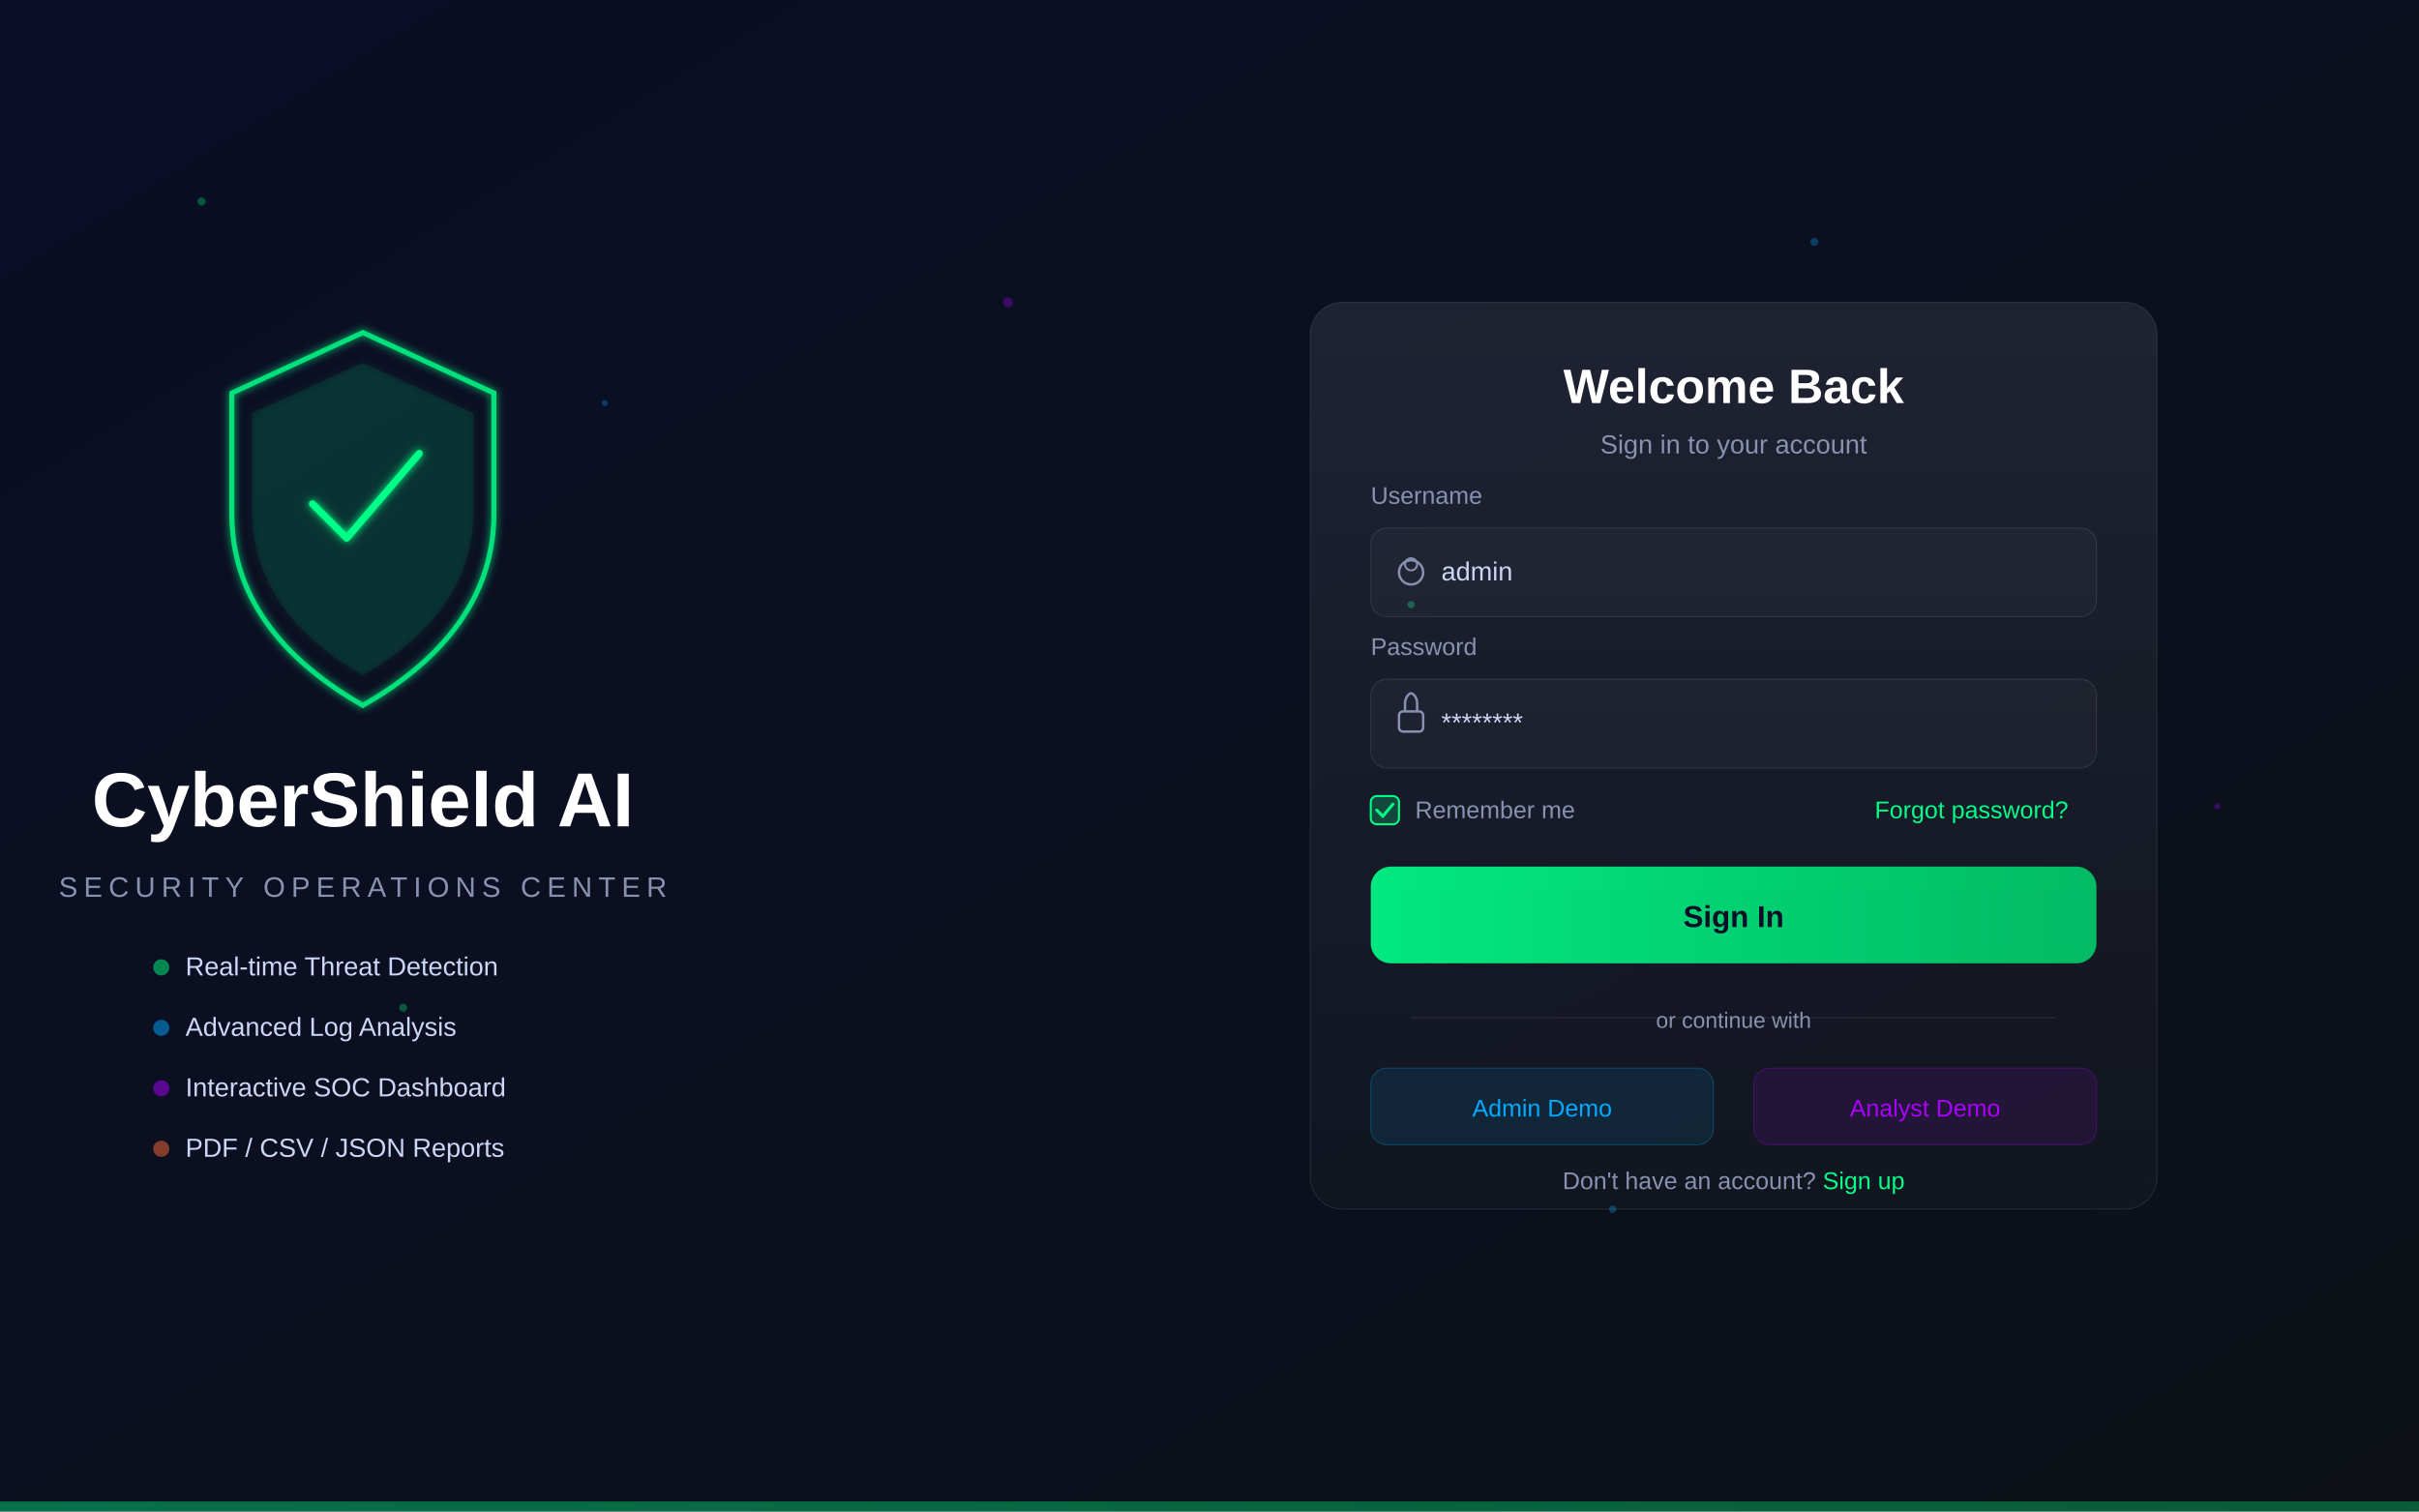
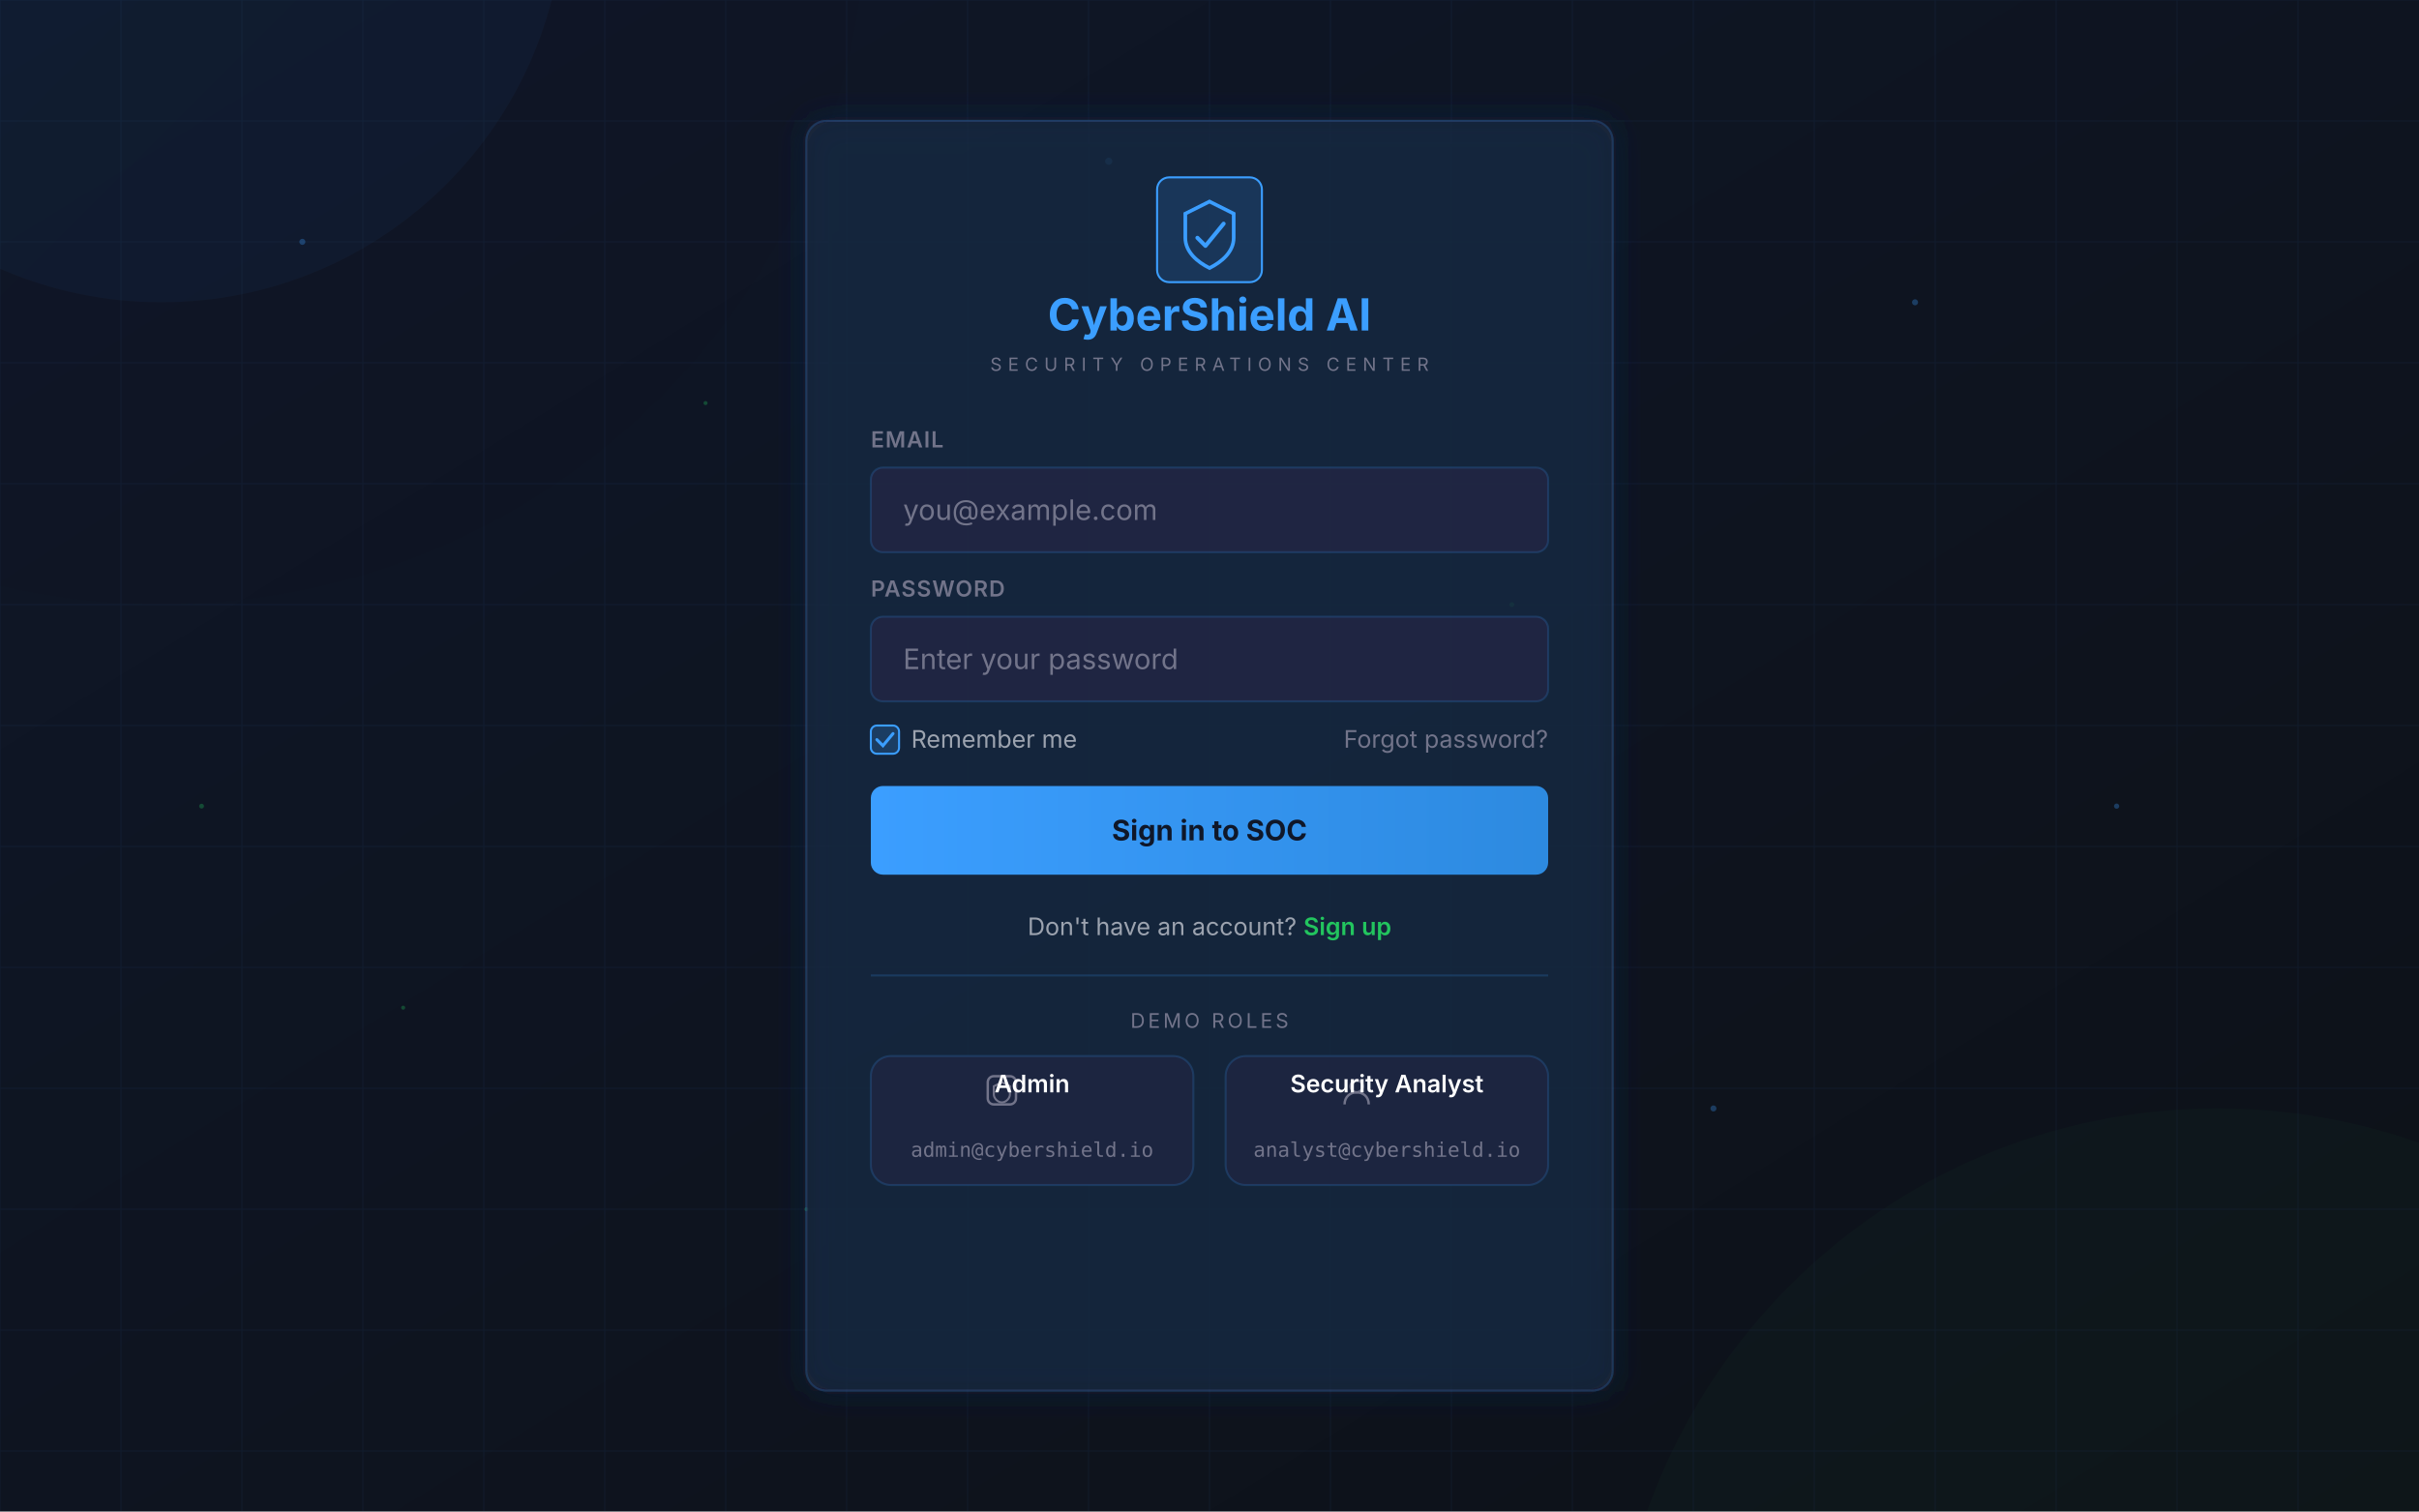
<svg xmlns="http://www.w3.org/2000/svg" viewBox="0 0 1200 750">
  <defs>
-     <linearGradient id="loginBg" x1="0%" y1="0%" x2="100%" y2="100%">
-       <stop offset="0%" style="stop-color:#0a0e27;stop-opacity:1" />
-       <stop offset="100%" style="stop-color:#0d1117;stop-opacity:1" />
+     <linearGradient id="bg" x1="0%" y1="0%" x2="100%" y2="100%">
+       <stop offset="0%" style="stop-color:#0f1729" />
+       <stop offset="100%" style="stop-color:#0d1117" />
    </linearGradient>
-     <linearGradient id="formGrad" x1="0%" y1="0%" x2="0%" y2="100%">
-       <stop offset="0%" style="stop-color:rgba(255,255,255,0.08);stop-opacity:1" />
-       <stop offset="100%" style="stop-color:rgba(255,255,255,0.02);stop-opacity:1" />
-     </linearGradient>
-     <linearGradient id="btnGrad" x1="0%" y1="0%" x2="100%" y2="0%">
-       <stop offset="0%" style="stop-color:#00ff88;stop-opacity:1" />
-       <stop offset="100%" style="stop-color:#00cc6a;stop-opacity:1" />
-     </linearGradient>
-     <filter id="inputGlow">
-       <feGaussianBlur stdDeviation="2" result="coloredBlur" />
+     <filter id="glow">
+       <feGaussianBlur stdDeviation="4" result="blur" />
      <feMerge>
-         <feMergeNode in="coloredBlur" />
+         <feMergeNode in="blur" />
        <feMergeNode in="SourceGraphic" />
      </feMerge>
    </filter>
+     <filter id="softGlow">
+       <feGaussianBlur stdDeviation="8" result="blur" />
+       <feMerge>
+         <feMergeNode in="blur" />
+         <feMergeNode in="SourceGraphic" />
+       </feMerge>
+     </filter>
+     <linearGradient id="btnBg" x1="0%" y1="0%" x2="100%" y2="0%">
+       <stop offset="0%" style="stop-color:#3b9eff" />
+       <stop offset="100%" style="stop-color:#2d8ae0" />
+     </linearGradient>
  </defs>
-   <rect width="1200" height="750" fill="url(#loginBg)" />
+   <rect width="1200" height="750" fill="url(#bg)" />
+   <g opacity="0.06" stroke="#3b9eff" stroke-width="0.5">
+     <line x1="0" y1="0" x2="0" y2="750" />
+     <line x1="60" y1="0" x2="60" y2="750" />
+     <line x1="120" y1="0" x2="120" y2="750" />
+     <line x1="180" y1="0" x2="180" y2="750" />
+     <line x1="240" y1="0" x2="240" y2="750" />
+     <line x1="300" y1="0" x2="300" y2="750" />
+     <line x1="360" y1="0" x2="360" y2="750" />
+     <line x1="420" y1="0" x2="420" y2="750" />
+     <line x1="480" y1="0" x2="480" y2="750" />
+     <line x1="540" y1="0" x2="540" y2="750" />
+     <line x1="600" y1="0" x2="600" y2="750" />
+     <line x1="660" y1="0" x2="660" y2="750" />
+     <line x1="720" y1="0" x2="720" y2="750" />
+     <line x1="780" y1="0" x2="780" y2="750" />
+     <line x1="840" y1="0" x2="840" y2="750" />
+     <line x1="900" y1="0" x2="900" y2="750" />
+     <line x1="960" y1="0" x2="960" y2="750" />
+     <line x1="1020" y1="0" x2="1020" y2="750" />
+     <line x1="1080" y1="0" x2="1080" y2="750" />
+     <line x1="1140" y1="0" x2="1140" y2="750" />
+     <line x1="0" y1="0" x2="1200" y2="0" />
+     <line x1="0" y1="60" x2="1200" y2="60" />
+     <line x1="0" y1="120" x2="1200" y2="120" />
+     <line x1="0" y1="180" x2="1200" y2="180" />
+     <line x1="0" y1="240" x2="1200" y2="240" />
+     <line x1="0" y1="300" x2="1200" y2="300" />
+     <line x1="0" y1="360" x2="1200" y2="360" />
+     <line x1="0" y1="420" x2="1200" y2="420" />
+     <line x1="0" y1="480" x2="1200" y2="480" />
+     <line x1="0" y1="540" x2="1200" y2="540" />
+     <line x1="0" y1="600" x2="1200" y2="600" />
+     <line x1="0" y1="660" x2="1200" y2="660" />
+     <line x1="0" y1="720" x2="1200" y2="720" />
+   </g>
+   <circle cx="80" cy="-50" r="350" fill="url(#bg)" opacity="0.08">
+     <animate attributeName="cx" values="80;160;80" dur="12s" repeatCount="indefinite" fill="freeze" />
+     <animate attributeName="cy" values="-50;10;-50" dur="12s" repeatCount="indefinite" fill="freeze" />
+   </circle>
+   <circle cx="80" cy="-50" r="200" fill="#3b9eff" opacity="0.04">
+     <animate attributeName="cx" values="80;160;80" dur="12s" repeatCount="indefinite" fill="freeze" />
+     <animate attributeName="cy" values="-50;10;-50" dur="12s" repeatCount="indefinite" fill="freeze" />
+   </circle>
+   <circle cx="1100" cy="850" r="300" fill="#22c55e" opacity="0.03">
+     <animate attributeName="cx" values="1100;1040;1100" dur="15s" repeatCount="indefinite" fill="freeze" />
+     <animate attributeName="cy" values="850;810;850" dur="15s" repeatCount="indefinite" fill="freeze" />
+   </circle>
  <g opacity="0.3">
-     <circle cx="100" cy="100" r="2" fill="#00ff88">
-       <animate attributeName="cx" values="100;120;100" dur="4s" repeatCount="indefinite" />
-       <animate attributeName="cy" values="100;80;100" dur="3s" repeatCount="indefinite" />
+     <circle cx="150" cy="120" r="1.5" fill="#3b9eff">
+       <animate attributeName="cy" values="120;100;120" dur="3s" repeatCount="indefinite" />
    </circle>
-     <circle cx="300" cy="200" r="1.5" fill="#00aaff">
-       <animate attributeName="cx" values="300;280;300" dur="3.5s" repeatCount="indefinite" />
-       <animate attributeName="cy" values="200;220;200" dur="4.5s" repeatCount="indefinite" />
+     <circle cx="350" cy="200" r="1" fill="#22c55e">
+       <animate attributeName="cy" values="200;220;200" dur="4s" repeatCount="indefinite" />
    </circle>
-     <circle cx="500" cy="150" r="2.5" fill="#aa00ff">
-       <animate attributeName="cx" values="500;520;500" dur="5s" repeatCount="indefinite" />
-       <animate attributeName="cy" values="150;130;150" dur="3.8s" repeatCount="indefinite" />
+     <circle cx="550" cy="80" r="1.8" fill="#3b9eff">
+       <animate attributeName="cy" values="80;60;80" dur="2.5s" repeatCount="indefinite" />
    </circle>
-     <circle cx="700" cy="300" r="1.8" fill="#00ff88">
-       <animate attributeName="cx" values="700;680;700" dur="4.2s" repeatCount="indefinite" />
-       <animate attributeName="cy" values="300;320;300" dur="5.2s" repeatCount="indefinite" />
+     <circle cx="750" cy="300" r="1.2" fill="#22c55e">
+       <animate attributeName="cy" values="300;320;300" dur="3.5s" repeatCount="indefinite" />
    </circle>
-     <circle cx="900" cy="120" r="2" fill="#00aaff">
-       <animate attributeName="cx" values="900;920;900" dur="3.8s" repeatCount="indefinite" />
-       <animate attributeName="cy" values="120;100;120" dur="4.8s" repeatCount="indefinite" />
+     <circle cx="950" cy="150" r="1.5" fill="#3b9eff">
+       <animate attributeName="cy" values="150;130;150" dur="2.8s" repeatCount="indefinite" />
    </circle>
-     <circle cx="1100" cy="400" r="1.5" fill="#aa00ff">
-       <animate attributeName="cx" values="1100;1080;1100" dur="4.5s" repeatCount="indefinite" />
-       <animate attributeName="cy" values="400;420;400" dur="3.2s" repeatCount="indefinite" />
+     <circle cx="200" cy="500" r="1" fill="#22c55e">
+       <animate attributeName="cy" values="500;520;500" dur="4.2s" repeatCount="indefinite" />
    </circle>
-     <circle cx="200" cy="500" r="2" fill="#00ff88">
-       <animate attributeName="cx" values="200;220;200" dur="5.5s" repeatCount="indefinite" />
-       <animate attributeName="cy" values="500;480;500" dur="4.2s" repeatCount="indefinite" />
+     <circle cx="1050" cy="400" r="1.3" fill="#3b9eff">
+       <animate attributeName="cy" values="400;380;400" dur="3.2s" repeatCount="indefinite" />
    </circle>
-     <circle cx="800" cy="600" r="1.8" fill="#00aaff">
-       <animate attributeName="cx" values="800;780;800" dur="3.2s" repeatCount="indefinite" />
-       <animate attributeName="cy" values="600;620;600" dur="5.8s" repeatCount="indefinite" />
+     <circle cx="400" cy="600" r="1" fill="#22c55e">
+       <animate attributeName="cy" values="600;620;600" dur="5s" repeatCount="indefinite" />
+     </circle>
+     <circle cx="850" cy="550" r="1.5" fill="#3b9eff">
+       <animate attributeName="cy" values="550;530;550" dur="3.8s" repeatCount="indefinite" />
+     </circle>
+     <circle cx="100" cy="400" r="1.2" fill="#22c55e">
+       <animate attributeName="cy" values="400;420;400" dur="4.5s" repeatCount="indefinite" />
    </circle>
  </g>
-   <g transform="translate(100, 150)">
-     <g filter="url(#inputGlow)">
-       <path d="M80 15 L145 45 L145 105 C145 150 115 180 80 200 C45 180 15 150 15 105 L15 45 Z" fill="none" stroke="#00ff88" stroke-width="2.5" opacity="0.8" />
-       <path d="M80 30 L135 55 L135 103 C135 142 110 168 80 185 C50 168 25 142 25 103 L25 55 Z" fill="#00ff88" opacity="0.08" />
-       <path d="M55 100 L72 117 L108 75" fill="none" stroke="#00ff88" stroke-width="3.5" stroke-linecap="round" stroke-linejoin="round" />
+   <g transform="translate(400, 60)">
+     <rect width="400" height="630" rx="10" fill="rgba(24,30,58,0.55)" stroke="rgba(59,158,255,0.18)" stroke-width="1" filter="url(#softGlow)" />
+     <rect width="400" height="630" rx="10" fill="rgba(255,255,255,0.03)" />
+     <g transform="translate(174, 28)">
+       <rect width="52" height="52" rx="6" fill="rgba(59,158,255,0.15)" stroke="#3b9eff" stroke-width="1">
+         <animate attributeName="stroke-opacity" values="0.6;1;0.6" dur="2s" repeatCount="indefinite" />
+       </rect>
+       <path d="M26 12 L38 18 L38 30 C38 37 32 42 26 45 C20 42 14 37 14 30 L14 18 Z" fill="none" stroke="#3b9eff" stroke-width="1.8" />
+       <path d="M20 30 L24 34 L33 23" fill="none" stroke="#3b9eff" stroke-width="2" stroke-linecap="round" stroke-linejoin="round" />
    </g>
-     <text x="80" y="260" font-family="'Segoe UI', Arial, sans-serif" font-size="38" font-weight="700" fill="white" text-anchor="middle">CyberShield AI</text>
-     <text x="80" y="295" font-family="'Segoe UI', Arial, sans-serif" font-size="14" fill="#8892b0" text-anchor="middle" letter-spacing="3">SECURITY OPERATIONS CENTER</text>
-     <g transform="translate(-30, 330)">
-       <circle cx="10" cy="0" r="4" fill="#00ff88" opacity="0.5" />
-       <text x="22" y="4" font-family="'Segoe UI', Arial, sans-serif" font-size="13" fill="#ccd6f6">Real-time Threat Detection</text>
-       <circle cx="10" cy="30" r="4" fill="#00aaff" opacity="0.5" />
-       <text x="22" y="34" font-family="'Segoe UI', Arial, sans-serif" font-size="13" fill="#ccd6f6">Advanced Log Analysis</text>
-       <circle cx="10" cy="60" r="4" fill="#aa00ff" opacity="0.5" />
-       <text x="22" y="64" font-family="'Segoe UI', Arial, sans-serif" font-size="13" fill="#ccd6f6">Interactive SOC Dashboard</text>
-       <circle cx="10" cy="90" r="4" fill="#ff6b35" opacity="0.5" />
-       <text x="22" y="94" font-family="'Segoe UI', Arial, sans-serif" font-size="13" fill="#ccd6f6">PDF / CSV / JSON Reports</text>
+     <text x="200" y="104" font-family="Inter, 'Segoe UI', Arial, sans-serif" font-size="22" font-weight="700" fill="#3b9eff" text-anchor="middle" style="text-shadow:0 0 10px rgba(59,158,255,0.3)">CyberShield AI</text>
+     <text x="200" y="124" font-family="Inter, 'Segoe UI', Arial, sans-serif" font-size="9" fill="#72748a" text-anchor="middle" letter-spacing="3" text-transform="uppercase">SECURITY OPERATIONS CENTER</text>
+     <text x="32" y="162" font-family="Inter, 'Segoe UI', Arial, sans-serif" font-size="11" font-weight="600" fill="#72748a" letter-spacing="0.5">EMAIL</text>
+     <rect x="32" y="172" width="336" height="42" rx="6" fill="rgba(34,38,68,0.8)" stroke="rgba(59,158,255,0.18)" stroke-width="1" />
+     <text x="48" y="198" font-family="Inter, 'Segoe UI', Arial, sans-serif" font-size="14" fill="#72748a">you@example.com</text>
+     <text x="32" y="236" font-family="Inter, 'Segoe UI', Arial, sans-serif" font-size="11" font-weight="600" fill="#72748a" letter-spacing="0.5">PASSWORD</text>
+     <rect x="32" y="246" width="336" height="42" rx="6" fill="rgba(34,38,68,0.8)" stroke="rgba(59,158,255,0.18)" stroke-width="1" />
+     <text x="48" y="272" font-family="Inter, 'Segoe UI', Arial, sans-serif" font-size="14" fill="#72748a">Enter your password</text>
+     <g transform="translate(32, 300)">
+       <rect width="14" height="14" rx="3" fill="rgba(59,158,255,0.2)" stroke="#3b9eff" stroke-width="1" />
+       <path d="M3 7 L6 10 L11 4" fill="none" stroke="#3b9eff" stroke-width="1.5" stroke-linecap="round" />
+       <text x="20" y="11" font-family="Inter, 'Segoe UI', Arial, sans-serif" font-size="12" fill="#9ca3af">Remember me</text>
+     </g>
+     <text x="368" y="311" font-family="Inter, 'Segoe UI', Arial, sans-serif" font-size="12" fill="#72748a" text-anchor="end">Forgot password?</text>
+     <g transform="translate(32, 330)">
+       <rect width="336" height="44" rx="6" fill="url(#btnBg)" />
+       <text x="168" y="27" font-family="Inter, 'Segoe UI', Arial, sans-serif" font-size="14" font-weight="700" fill="#0f1729" text-anchor="middle">Sign in to SOC</text>
+     </g>
+     <text x="200" y="404" font-family="Inter, 'Segoe UI', Arial, sans-serif" font-size="12" fill="#9ca3af" text-anchor="middle">Don't have an account? <tspan fill="#22c55e" font-weight="600">Sign up</tspan>
+     </text>
+     <line x1="32" y1="424" x2="368" y2="424" stroke="rgba(59,158,255,0.18)" stroke-width="1" />
+     <text x="200" y="450" font-family="Inter, 'Segoe UI', Arial, sans-serif" font-size="10" fill="#72748a" text-anchor="middle" letter-spacing="1.5">DEMO ROLES</text>
+     <g transform="translate(32, 464)">
+       <rect width="160" height="64" rx="10" fill="rgba(34,38,68,0.6)" stroke="rgba(59,158,255,0.18)" stroke-width="1" />
+       <g transform="translate(58, 10)">
+         <rect width="14" height="14" rx="3" fill="none" stroke="#72748a" stroke-width="1.2" />
+         <path d="M7 3 L11 5 L11 9 C11 11 9 13 7 13 C5 13 3 11 3 9 L3 5 Z" fill="none" stroke="#72748a" stroke-width="1" />
+       </g>
+       <text x="80" y="18" font-family="Inter, 'Segoe UI', Arial, sans-serif" font-size="12" fill="white" text-anchor="middle" font-weight="600">Admin</text>
+       <text x="80" y="50" font-family="'JetBrains Mono', Consolas, monospace" font-size="10" fill="#72748a" text-anchor="middle">admin@cybershield.io</text>
+     </g>
+     <g transform="translate(208, 464)">
+       <rect width="160" height="64" rx="10" fill="rgba(34,38,68,0.6)" stroke="rgba(59,158,255,0.18)" stroke-width="1" />
+       <g transform="translate(58, 10)">
+         <circle cx="7" cy="5" r="3" fill="none" stroke="#72748a" stroke-width="1.2" />
+         <path d="M1 14 C1 10 4 8 7 8 C10 8 13 10 13 14" fill="none" stroke="#72748a" stroke-width="1.2" />
+       </g>
+       <text x="80" y="18" font-family="Inter, 'Segoe UI', Arial, sans-serif" font-size="12" fill="white" text-anchor="middle" font-weight="600">Security Analyst</text>
+       <text x="80" y="50" font-family="'JetBrains Mono', Consolas, monospace" font-size="10" fill="#72748a" text-anchor="middle">analyst@cybershield.io</text>
    </g>
  </g>
-   <g transform="translate(650, 150)">
-     <rect width="420" height="450" rx="16" fill="url(#formGrad)" stroke="rgba(255,255,255,0.1)" stroke-width="0.5" />
-     <text x="210" y="50" font-family="'Segoe UI', Arial, sans-serif" font-size="24" font-weight="600" fill="white" text-anchor="middle">Welcome Back</text>
-     <text x="210" y="75" font-family="'Segoe UI', Arial, sans-serif" font-size="13" fill="#8892b0" text-anchor="middle">Sign in to your account</text>
-     <g transform="translate(30, 100)">
-       <text x="0" y="0" font-family="'Segoe UI', Arial, sans-serif" font-size="12" fill="#8892b0">Username</text>
-       <rect x="0" y="12" width="360" height="44" rx="8" fill="rgba(255,255,255,0.03)" stroke="rgba(255,255,255,0.1)" stroke-width="0.5" />
-       <circle cx="20" cy="34" r="6" fill="none" stroke="#8892b0" stroke-width="1.2" />
-       <circle cx="20" cy="30" r="3" fill="none" stroke="#8892b0" stroke-width="1" />
-       <text x="35" y="38" font-family="'Segoe UI', Arial, sans-serif" font-size="13" fill="#ccd6f6">admin</text>
-       <rect x="0" y="56" width="360" height="0" fill="none" />
-     </g>
-     <g transform="translate(30, 175)">
-       <text x="0" y="0" font-family="'Segoe UI', Arial, sans-serif" font-size="12" fill="#8892b0">Password</text>
-       <rect x="0" y="12" width="360" height="44" rx="8" fill="rgba(255,255,255,0.03)" stroke="rgba(255,255,255,0.1)" stroke-width="0.5" />
-       <rect x="14" y="28" width="12" height="10" rx="2" fill="none" stroke="#8892b0" stroke-width="1.2" />
-       <path d="M17 28 L17 24 C17 21 19 19 20 19 C21 19 23 21 23 24 L23 28" fill="none" stroke="#8892b0" stroke-width="1.2" />
-       <text x="35" y="38" font-family="'Segoe UI', Arial, sans-serif" font-size="13" fill="#ccd6f6">********</text>
-     </g>
-     <g transform="translate(30, 245)">
-       <rect x="0" y="0" width="14" height="14" rx="3" fill="rgba(0,255,136,0.2)" stroke="#00ff88" stroke-width="1" />
-       <path d="M3 7 L6 10 L11 4" fill="none" stroke="#00ff88" stroke-width="1.5" stroke-linecap="round" />
-       <text x="22" y="11" font-family="'Segoe UI', Arial, sans-serif" font-size="12" fill="#8892b0">Remember me</text>
-       <text x="250" y="11" font-family="'Segoe UI', Arial, sans-serif" font-size="12" fill="#00ff88">Forgot password?</text>
-     </g>
-     <g transform="translate(30, 280)">
-       <rect width="360" height="48" rx="10" fill="url(#btnGrad)" opacity="0.9" />
-       <text x="180" y="30" font-family="'Segoe UI', Arial, sans-serif" font-size="15" font-weight="600" fill="#0a0e27" text-anchor="middle">Sign In</text>
-     </g>
-     <line x1="50" y1="355" x2="370" y2="355" stroke="rgba(255,255,255,0.1)" stroke-width="0.5" />
-     <text x="210" y="360" font-family="'Segoe UI', Arial, sans-serif" font-size="11" fill="#8892b0" text-anchor="middle">or continue with</text>
-     <g transform="translate(30, 380)">
-       <rect width="170" height="38" rx="8" fill="rgba(0,170,255,0.1)" stroke="rgba(0,170,255,0.3)" stroke-width="0.5" />
-       <text x="85" y="24" font-family="'Segoe UI', Arial, sans-serif" font-size="12" fill="#00aaff" text-anchor="middle">Admin Demo</text>
-       <rect x="190" width="170" height="38" rx="8" fill="rgba(170,0,255,0.1)" stroke="rgba(170,0,255,0.3)" stroke-width="0.5" />
-       <text x="275" y="24" font-family="'Segoe UI', Arial, sans-serif" font-size="12" fill="#aa00ff" text-anchor="middle">Analyst Demo</text>
-     </g>
-     <text x="210" y="440" font-family="'Segoe UI', Arial, sans-serif" font-size="12" fill="#8892b0" text-anchor="middle">
-       Don't have an account? <tspan fill="#00ff88">Sign up</tspan>
-     </text>
-   </g>
-   <rect x="0" y="745" width="1200" height="5" fill="url(#btnGrad)" opacity="0.4" />
</svg>
